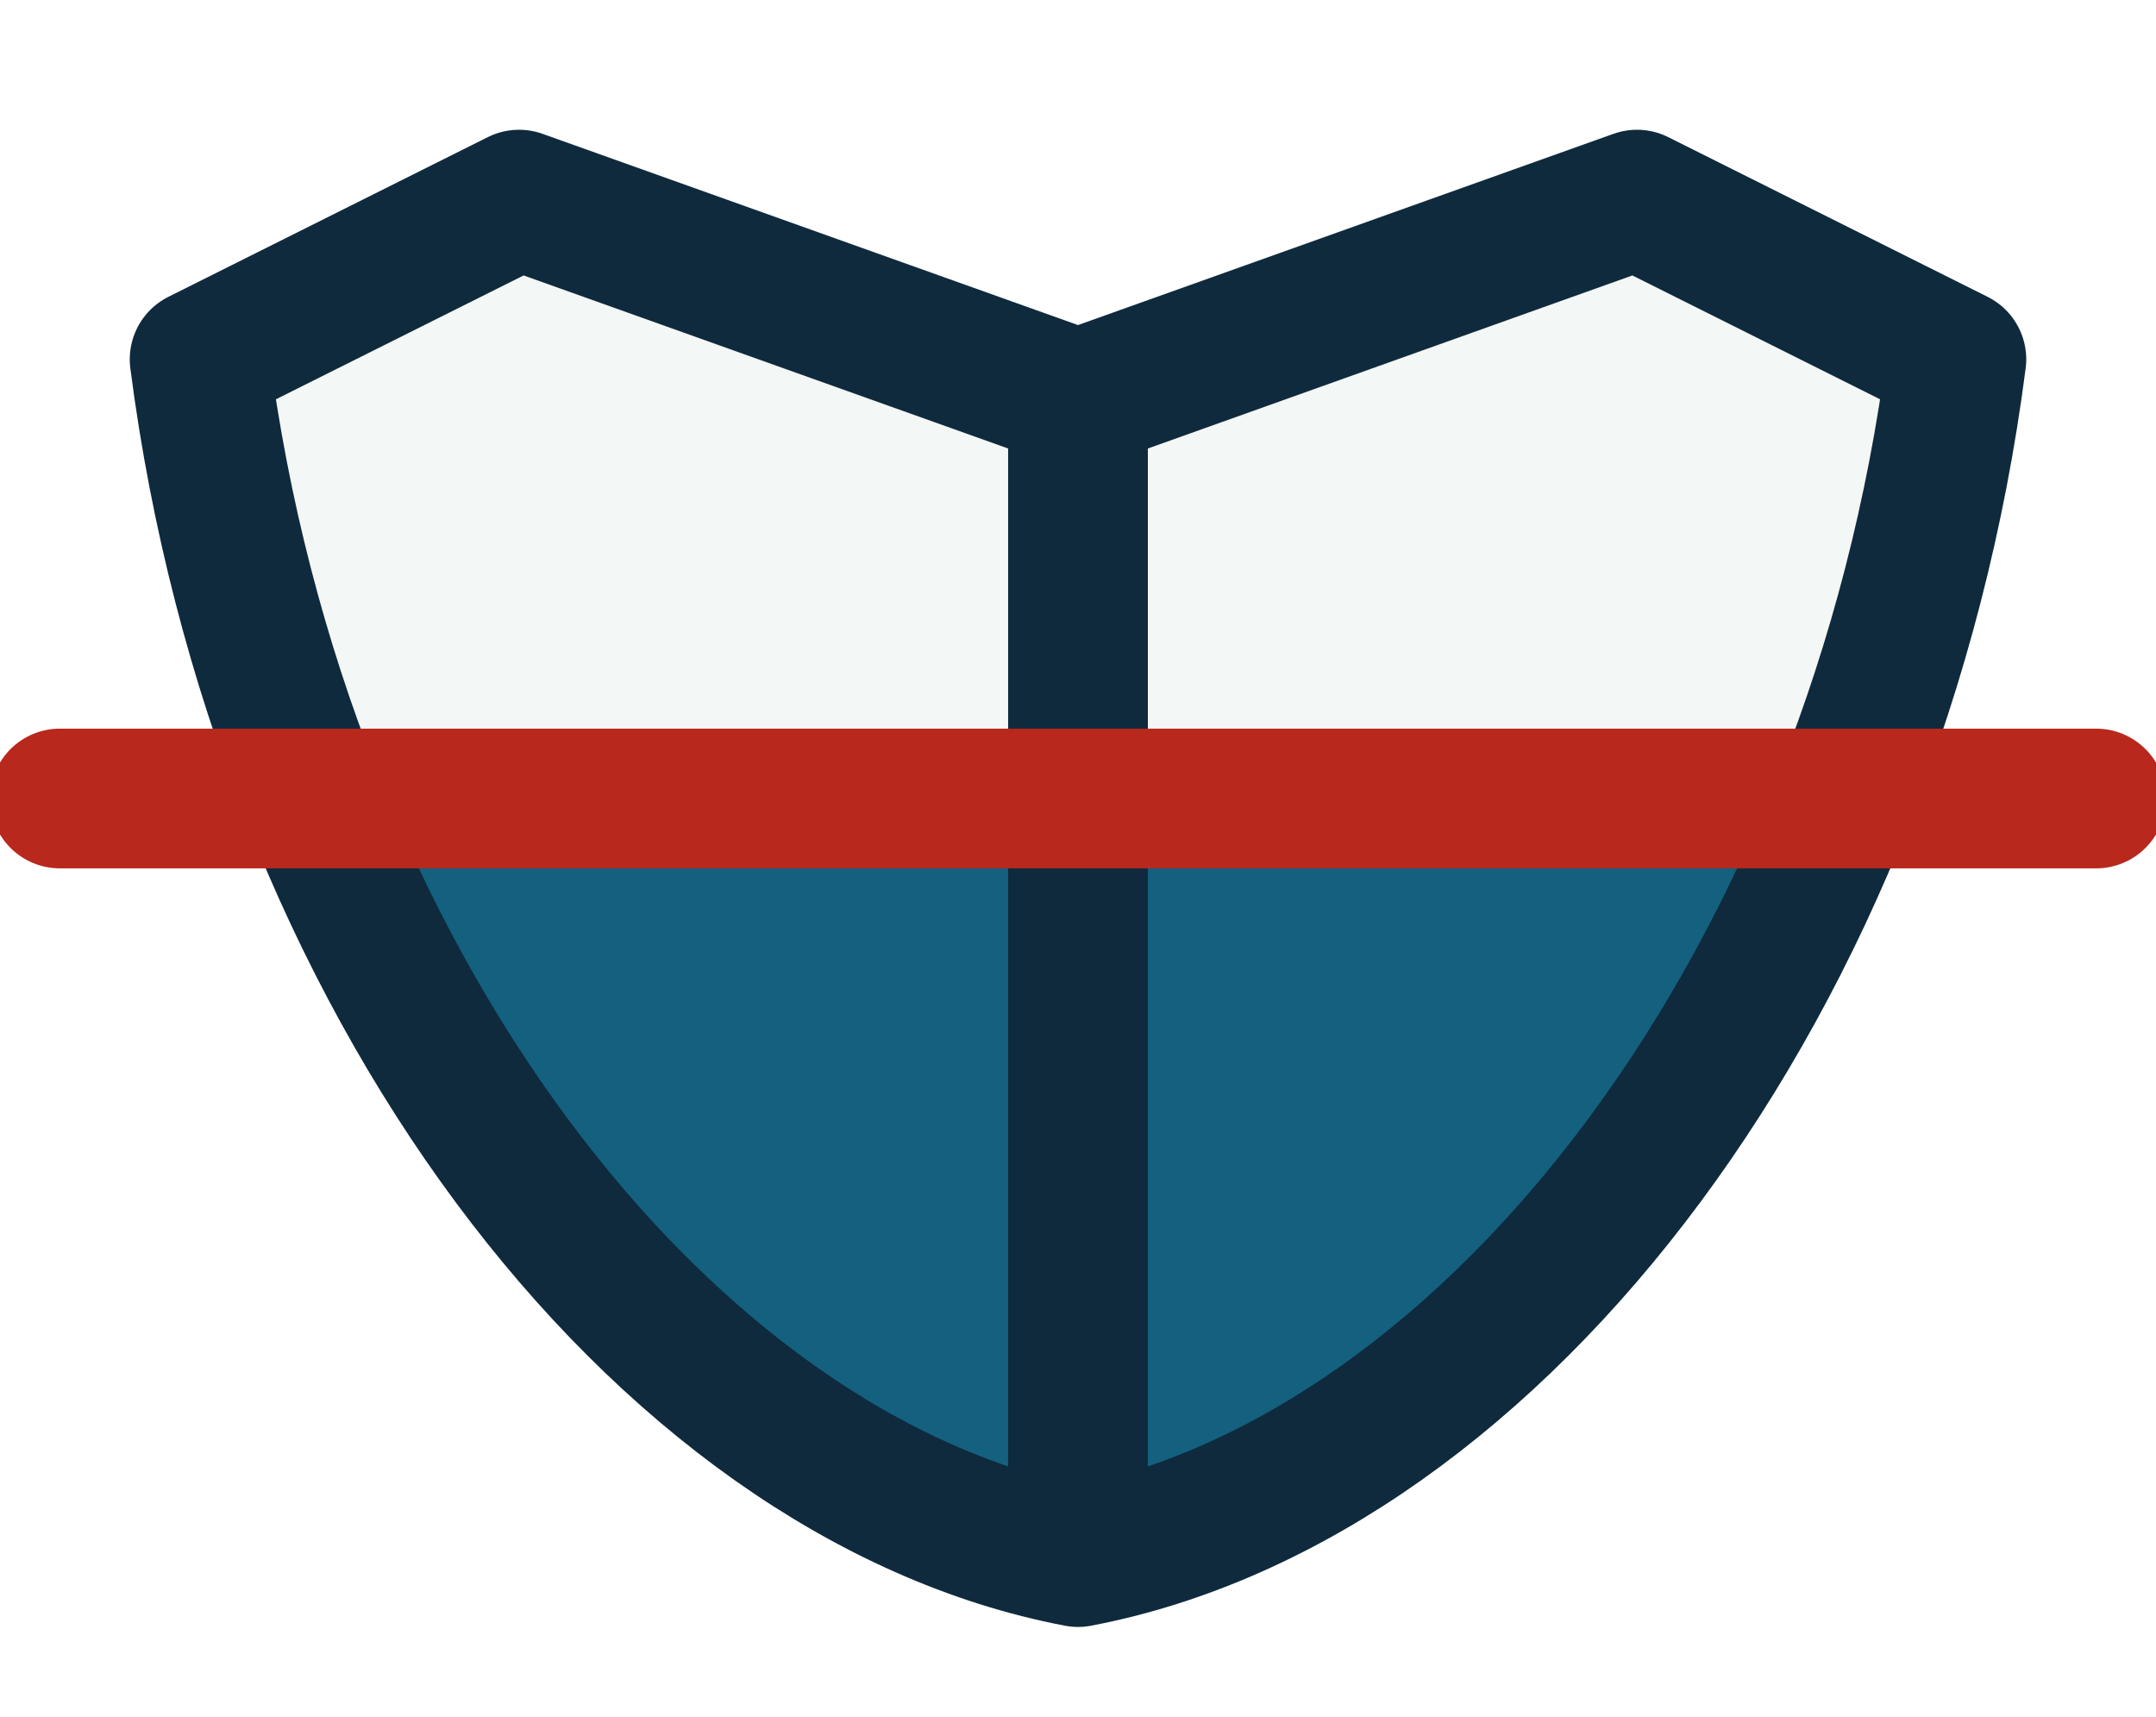
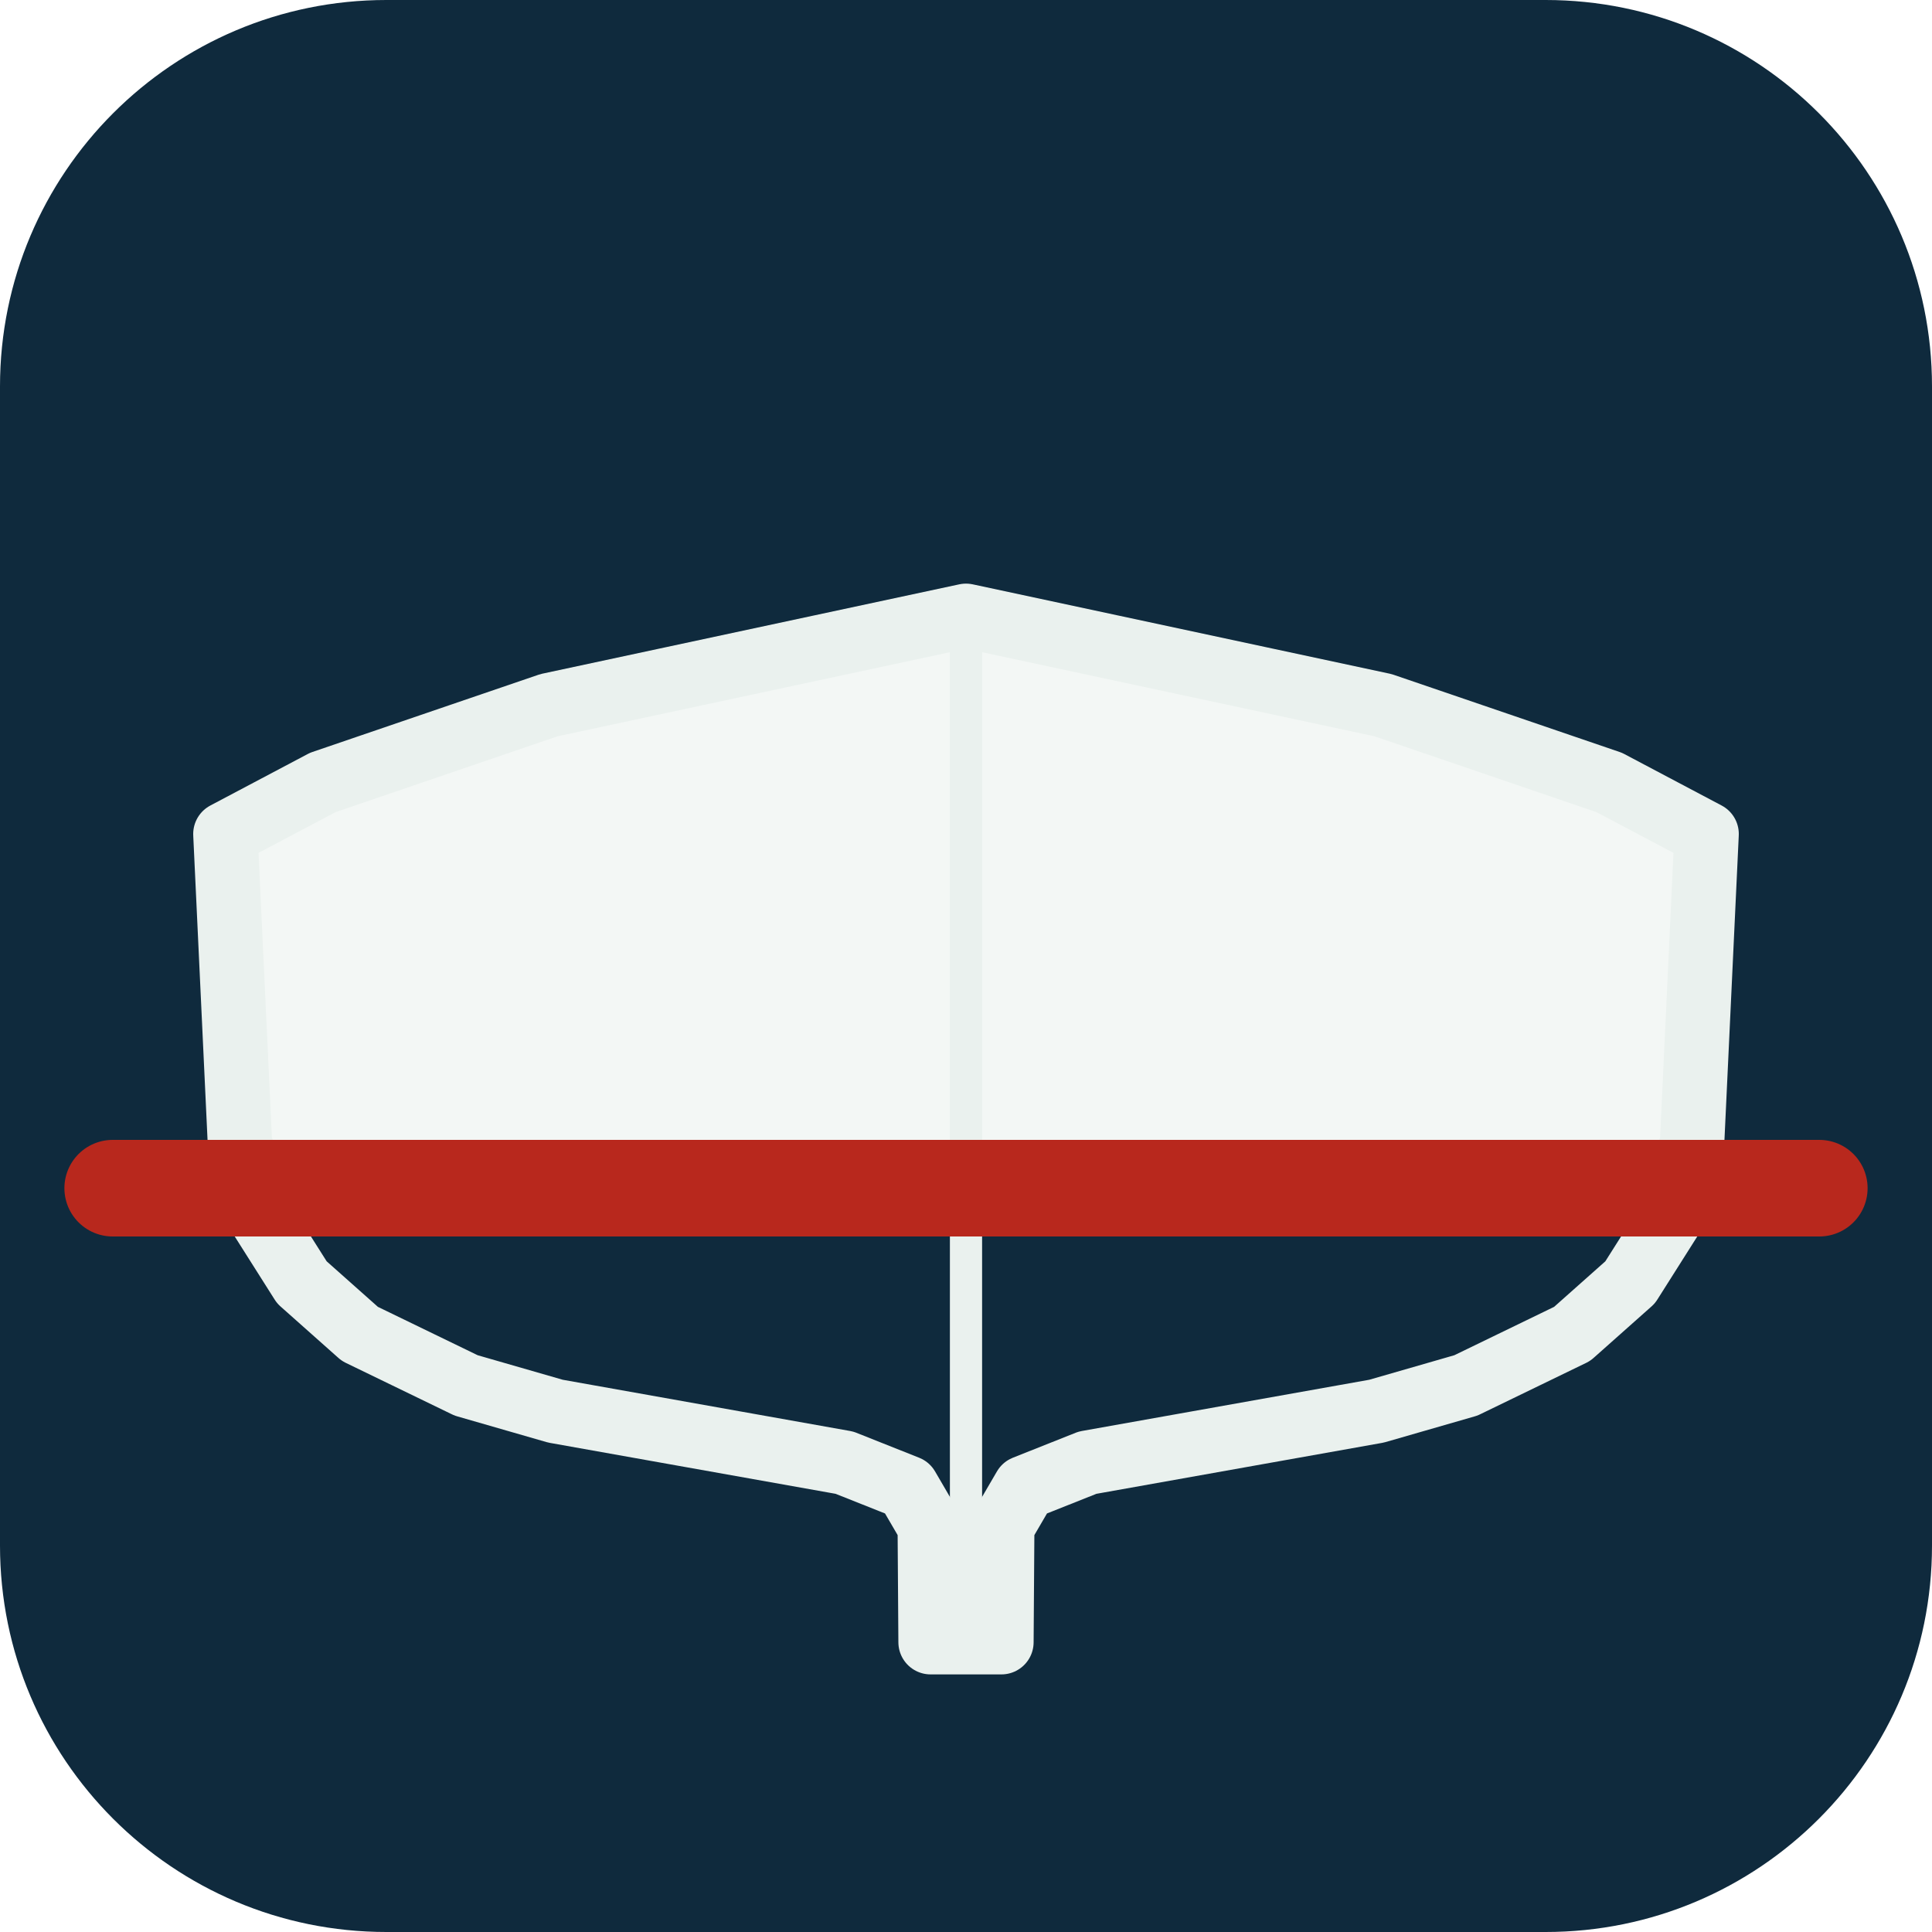
- <svg xmlns="http://www.w3.org/2000/svg" viewBox="20 52 216 172">
-   <path d="M40 88L72 72L128 92L184 72L216 88C214 104 210 119 204 132H52C46 119 42 104 40 88Z" fill="#f3f7f5" />
-   <path d="M52 132H204C190 168 162 200 128 208C94 200 66 168 52 132Z" fill="#13607f" />
-   <path d="M40 88L72 72L128 92L184 72L216 88C208 150 170 200 128 208C86 200 48 150 40 88ZM128 92V208" fill="none" stroke="#0f2a3d" stroke-width="14" stroke-linejoin="round" />
-   <path d="M26 132H230" stroke="#b8281d" stroke-width="14" stroke-linecap="round" />
+ <svg xmlns="http://www.w3.org/2000/svg" viewBox="8 8 240 240">
+   <defs>
+     <clipPath id="air">
+       <rect width="256" height="155.6" />
+     </clipPath>
+     <clipPath id="sea">
+       <rect y="155.6" />
+     </clipPath>
+   </defs>
+   <rect x="8" y="8" width="240" height="240" rx="48" fill="#0f2a3d" />
+   <path d="M132.4,212.0L132.5,197.6L135.3,192.8L143.1,189.7L179.0,183.3L190.1,180.1L203.3,173.7L210.5,167.3L215.5,159.4L218.2,149.9L220.0,111.6L207.9,105.2L179.8,95.6L128.0,84.5L76.2,95.6L48.1,105.2L36.0,111.6L37.8,149.9L40.5,159.4L45.5,167.3L52.7,173.7L65.9,180.1L77.0,183.3L112.9,189.7L120.7,192.8L123.5,197.6L123.6,212.0Z" fill="#f3f7f5" clip-path="url(#air)" />
+   <path d="M132.4,212.0L132.5,197.6L135.3,192.8L143.1,189.7L179.0,183.3L190.1,180.1L203.3,173.7L210.5,167.3L215.5,159.4L218.2,149.9L220.0,111.6L207.9,105.2L179.8,95.6L128.0,84.5L76.2,95.6L48.1,105.2L36.0,111.6L37.8,149.9L40.5,159.4L45.5,167.3L52.7,173.7L65.9,180.1L77.0,183.3L112.9,189.7L120.7,192.8L123.5,197.6L123.6,212.0Z" fill="#13607f" clip-path="url(#sea)" />
+   <path d="M132.4,212.0L132.5,197.6L135.3,192.8L143.1,189.7L179.0,183.3L190.1,180.1L203.3,173.7L210.5,167.3L215.5,159.4L218.2,149.9L220.0,111.6L207.9,105.2L179.8,95.6L128.0,84.5L76.2,95.6L48.1,105.2L36.0,111.6L37.8,149.9L40.5,159.4L45.5,167.3L52.7,173.7L65.9,180.1L77.0,183.3L112.9,189.7L120.7,192.8L123.5,197.6L123.6,212.0Z" fill="none" stroke="#eaf1ee" stroke-width="8" stroke-linejoin="round" />
+   <path d="M128 88.5V212.0" stroke="#eaf1ee" stroke-width="4" />
+   <path d="M22 155.6H234" stroke="#b8281d" stroke-width="12" stroke-linecap="round" />
</svg>
